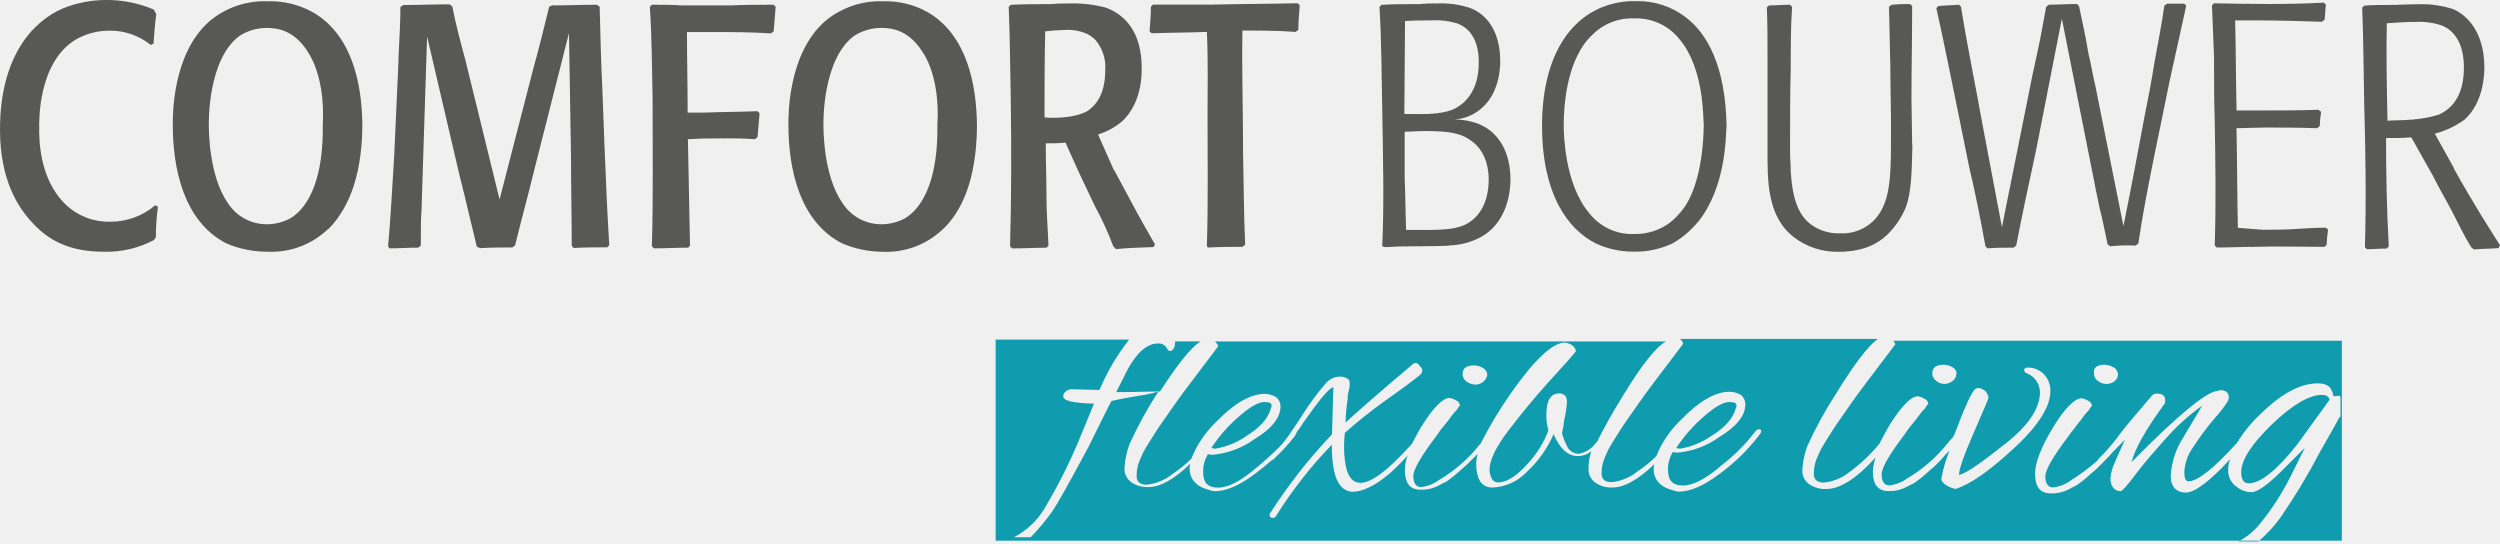
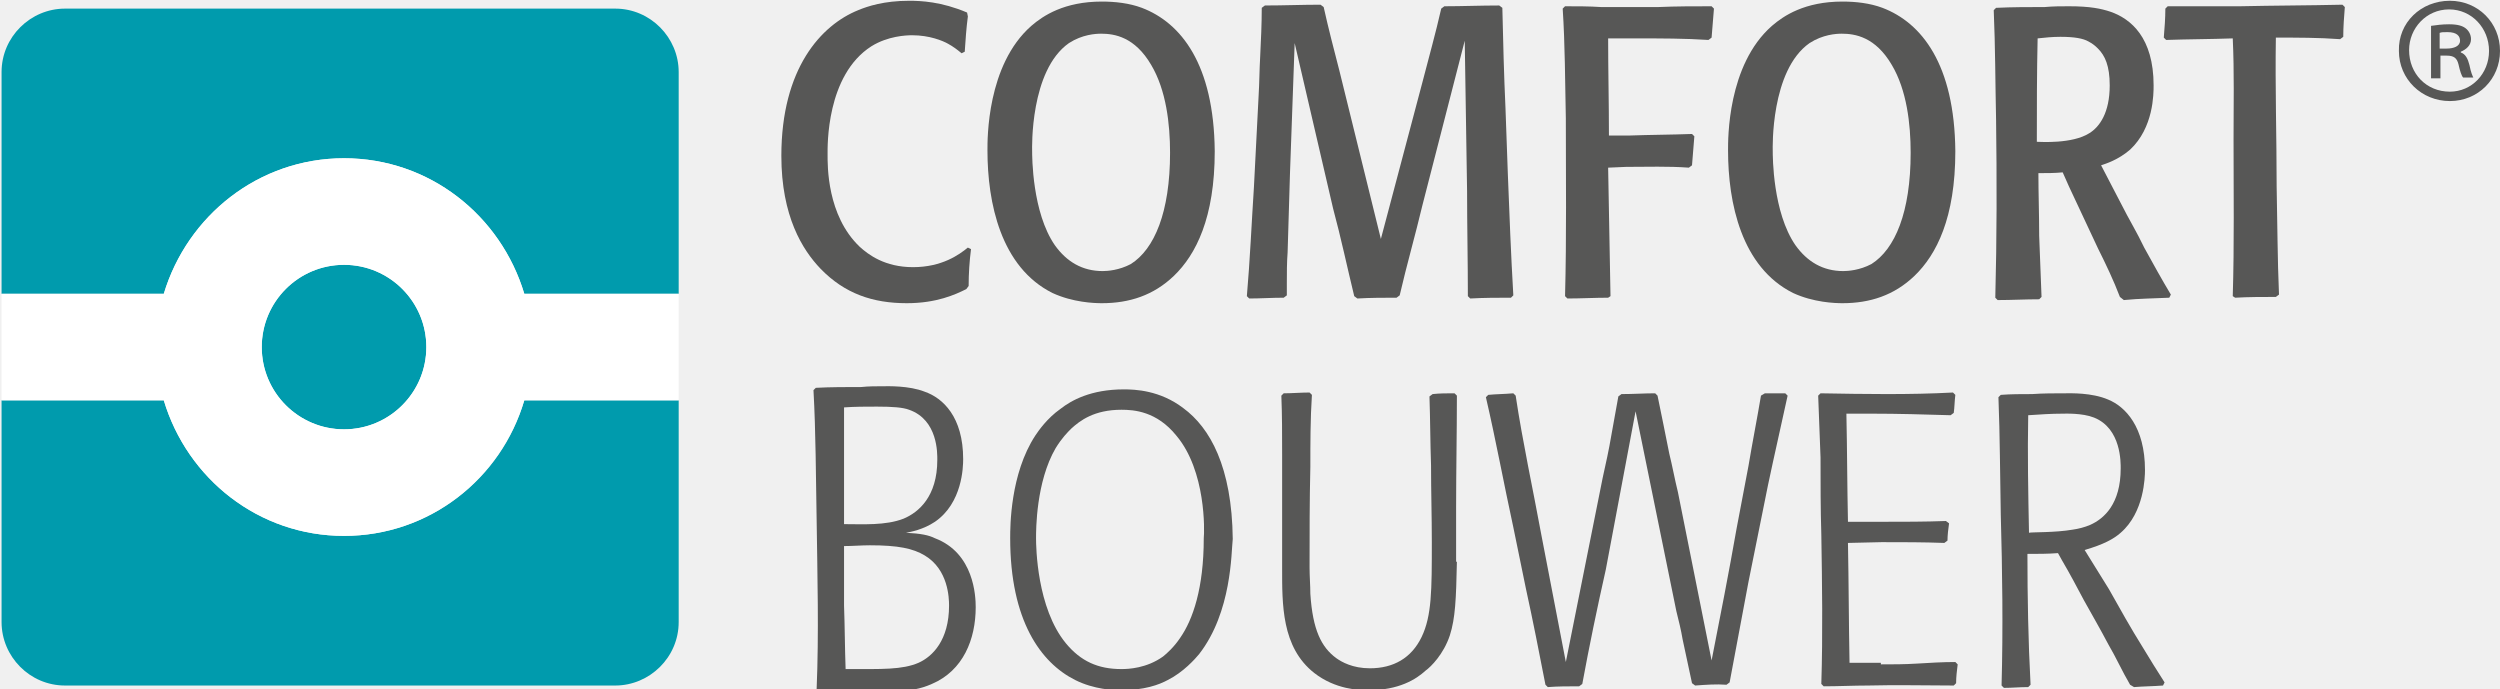
- <svg xmlns="http://www.w3.org/2000/svg" viewBox="0 0 364.21 79.17">
-   <path d="M24.06,22.61c-.2,1.39-.3,2.78-.4,4.27l-.4.2A9.85,9.85,0,0,0,21.57,26a9.34,9.34,0,0,0-4.37-1,9.7,9.7,0,0,0-4.87,1.29C6.76,29.67,7,38.32,7,39.21c0,1.29-.1,7.36,3.88,11.13a9,9,0,0,0,6.46,2.49,10,10,0,0,0,6.56-2.39l.4.2a32.71,32.71,0,0,0-.3,4.47l-.3.4A14.71,14.71,0,0,1,16.4,57.2c-4.08,0-7.55-1.09-10.34-4.17-2.19-2.29-4.77-6.36-4.77-13.62,0-10.64,4.77-15.8,9.24-17.69a16.89,16.89,0,0,1,6.16-1.19,17.4,17.4,0,0,1,7,1.39Zm25,31.31a11.9,11.9,0,0,1-8.75,3.28,15.3,15.3,0,0,1-6-1.19c-6.26-3.18-7.85-10.93-7.85-17.3,0-1.29-.1-10.34,5.37-15.11a12.47,12.47,0,0,1,8.55-2.88,12.67,12.67,0,0,1,4.77.8C50,23.31,54,28.38,54.08,38.91,54,46.87,51.69,51.34,49.11,53.92ZM46.32,28.38c-2-3.38-4.47-3.78-6.16-3.78a7.39,7.39,0,0,0-3.88,1.09c-4.77,3.38-4.57,12.82-4.57,13,0,.8,0,7.46,2.78,11.43a6.7,6.7,0,0,0,5.77,3.08,7.26,7.26,0,0,0,3.38-.89c2.88-1.79,4.77-6.26,4.67-13.52C48.51,35.54,48.11,31.36,46.32,28.38ZM79,30.47c.8-2.88,1.59-6,2.29-8.95l.4-.2c2.19,0,4.37-.1,6.56-.1l.4.3c.1,4.08.2,8.05.4,12.13l.3,8c.2,4.87.4,9.84.7,14.61l-.3.3c-1.69,0-3.28,0-4.87.1l-.3-.3c0-4.27-.1-8.45-.1-12.72l-.3-18.29-5.07,20c-.89,3.68-1.89,7.26-2.78,10.93l-.4.3c-1.59,0-3.08,0-4.67.1l-.5-.2c-.89-3.58-1.69-7.16-2.58-10.64l-4.67-20L63,41.7c-.1,3.18-.2,6.36-.3,9.44-.1,1.19-.1,2.49-.1,3.68v1.49l-.4.3c-1.39,0-2.78.1-4.17.1l-.2-.3c.4-4.37.6-8.75.89-13.22l.5-11c.1-1.59.1-3.18.2-4.77.1-2,.2-3.88.2-5.86l.4-.3c2.19,0,4.57-.1,6.76-.1l.4.3c.5,2.58,1.19,5.17,1.89,7.75l5,20.38Zm22.56,26.14c-1.69,0-3.28.1-5,.1l-.3-.3c.2-7.16.1-14.41.1-21.57-.1-4.47-.1-8.85-.4-13.32l.3-.3c1.39,0,2.88,0,4.37.1h7c2.09-.1,4.27-.1,6.36-.1l.3.3L114,25.1l-.4.3c-2.88-.2-5.77-.2-8.65-.2h-3.58c0,3.88.1,7.85.1,11.73H104c2.58-.1,5-.1,7.65-.2l.3.3c-.1,1.19-.2,2.39-.3,3.48l-.4.3c-2.58-.2-5-.1-7.55-.1l-2.19.1c.1,5.27.2,10.34.3,15.51Zm37.08-2.68a11.9,11.9,0,0,1-8.75,3.28A15.3,15.3,0,0,1,124,56c-6.26-3.18-7.85-10.93-7.85-17.3,0-1.29-.1-10.34,5.37-15.11A12.47,12.47,0,0,1,130,20.72a12.67,12.67,0,0,1,4.77.8c4.77,1.79,8.75,6.86,8.85,17.4C143.54,46.87,141.35,51.34,138.67,53.92Zm-2.78-25.55c-2-3.38-4.47-3.78-6.16-3.78a7.39,7.39,0,0,0-3.88,1.09c-4.77,3.38-4.57,12.82-4.57,13,0,.8,0,7.46,2.78,11.43a6.7,6.7,0,0,0,5.77,3.08,7.26,7.26,0,0,0,3.38-.89c2.88-1.79,4.77-6.26,4.67-13.52C138.07,35.54,137.67,31.36,135.88,28.38Zm27.73,16.9c.89,1.69,1.89,3.48,2.78,5.17,1,1.89,2.09,3.78,3.18,5.67l-.2.4c-1.89.1-3.68.1-5.47.3l-.4-.4a44.42,44.42,0,0,0-2.68-5.86c-1.19-2.49-2.39-5-3.48-7.46l-.8-1.79c-1,.1-2,.1-2.88.1,0,2.49.1,5,.1,7.55s.2,4.87.3,7.36l-.3.3c-1.69,0-3.38.1-5,.1l-.3-.3c.2-7.16.2-14.41.1-21.57-.1-4.37-.1-8.85-.3-13.32l.3-.3c2-.1,3.88-.1,5.86-.1,1-.1,2-.1,2.88-.1a18.28,18.28,0,0,1,5.07.6c2.49.89,5.27,3.18,5.27,8.85,0,1,0,5.07-2.88,7.75a10.15,10.15,0,0,1-3.48,1.89l2.29,5.17Zm-3.78-8.65c1.19-.8,2.49-2.49,2.49-5.77a6.11,6.11,0,0,0-1.39-4.47,4.52,4.52,0,0,0-1.19-.89,6.8,6.8,0,0,0-3.38-.6,24.44,24.44,0,0,0-2.78.2c-.1,4.27-.1,8.35-.1,12.52C153.78,37.72,157.75,37.92,159.84,36.63Zm17.3,19.78c.2-6.26.1-12.72.1-19,0-4.08.1-8.15-.1-12.23-2.68.1-5.37.1-8.05.2l-.3-.3c.1-1.19.2-2.39.2-3.58l.3-.3h8.65c4.17-.1,8.35-.1,12.43-.2l.3.3c-.1,1.19-.2,2.39-.2,3.58l-.4.3c-2.58-.2-5.17-.2-7.75-.2-.1,6.06.1,12,.1,18.09.1,4.37.1,8.75.3,13.12l-.4.3c-1.69,0-3.28,0-5,.1l-.2-.2Zm25.55,0c.3-6.56.1-13.22,0-19.88-.1-5-.1-10-.4-15l.3-.3c1.79-.1,3.58-.1,5.37-.1a24.22,24.22,0,0,1,2.68-.1,13.71,13.71,0,0,1,4.67.6c2.09.7,4.57,2.88,4.57,7.85,0,.89-.1,5.07-3.28,7.26a6.42,6.42,0,0,1-3.38,1.19,10.27,10.27,0,0,1,3.38.6c4.57,1.79,4.77,6.76,4.77,8.05,0,3.68-1.49,7.36-5.07,8.85-2.68,1.19-5.17.89-10.64,1-.89,0-1.79.1-2.58.1Zm3.18-19.28c2.19,0,4.87.2,7-.6,1.69-.7,3.88-2.58,3.88-6.86,0-.7.1-4.67-3.28-5.77a10.6,10.6,0,0,0-3.68-.4c-1.29,0-2.58,0-3.78.1l-.1,13.52Zm.1,9.54c.1,2.49.1,5,.2,7.36,4.27,0,6.56.1,8.45-.7,1.59-.7,3.58-2.58,3.58-6.66,0-.89-.1-4.17-2.88-5.86-1.29-.89-3.08-1.19-6.36-1.19-1,0-2.09.1-3,.1v7Zm42.74,6.16A13.44,13.44,0,0,1,244.93,56a12.65,12.65,0,0,1-5.67,1.19A12.8,12.8,0,0,1,233.79,56c-4.17-2.09-7.85-7.26-7.85-17.2,0-1.39,0-7.75,3.08-12.43a13.1,13.1,0,0,1,3-3.28,12.07,12.07,0,0,1,7.65-2.39A11.38,11.38,0,0,1,246.82,23c3.18,2.39,5.86,7.16,6,15.9C252.68,40.51,252.78,47.66,248.7,52.83ZM246,26.29a8,8,0,0,0-6.56-3.08,8.07,8.07,0,0,0-6.06,2.29,8.9,8.9,0,0,0-1.89,2.39c-2.39,4.08-2.39,9.84-2.39,10.93s.1,8.45,3.68,12.72a7.92,7.92,0,0,0,6.66,3.08A8.43,8.43,0,0,0,244.53,53a11.2,11.2,0,0,0,2.09-2.19c1.49-2.09,2.78-6.06,2.88-12C249.4,37.92,249.6,30.57,246,26.29Zm33.9,15.31c-.1,4.57-.2,6.86-.89,8.95a11.85,11.85,0,0,1-2.88,4.27c-1.19,1.09-3.18,2.39-7,2.39a10.32,10.32,0,0,1-6.46-2.09c-4-3.08-3.88-8.35-3.88-12.82V28.78c0-2.39,0-4.77-.1-7.16l.3-.3c1.09,0,2.09-.1,3.08-.1l.3.3c-.2,2.88-.2,5.86-.2,8.75-.1,4.08-.1,8.05-.1,12.13,0,1.09.1,2.09.1,3.18.3,4.37,1.29,6.46,3.08,7.75a6.79,6.79,0,0,0,4.08,1.19,6.44,6.44,0,0,0,6.26-3.78c1.19-2.58,1.19-5.67,1.19-11.53,0-3.08-.1-6.16-.1-9.34-.1-2.78-.1-5.57-.2-8.35l.4-.3a24.22,24.22,0,0,1,2.68-.1l.3.3c0,4.57-.1,9-.1,13.62l.1,6.56Zm18,.89c-1,4.57-2,9.24-2.88,13.82l-.4.3c-1.29,0-2.58,0-3.78.1l-.3-.3c-.7-3.88-1.49-7.85-2.39-11.63l-1.49-7.36c-1.09-5.27-2.09-10.44-3.28-15.71l.3-.3c1-.1,2-.1,3-.2l.3.3c.89,5.67,2.09,11.33,3.08,16.9l2.88,15.21,4.47-22.27c.4-1.69.7-3.38,1.09-5.07l.89-4.77.4-.3c1.39,0,2.78-.1,4.08-.1l.3.3c.5,2.29,1,4.67,1.39,7,.4,1.59.6,3.08,1,4.67l4.08,20.38c1.09-5.37,2.09-10.64,3.08-16,.5-2.49,1-5,1.39-7.55.5-2.88,1.09-5.67,1.49-8.55l.4-.3h2.49l.3.3c-.8,3.58-1.59,7.26-2.39,10.83L315,43.88c-.8,4-1.59,8.05-2.19,12.13l-.4.3a22.74,22.74,0,0,0-3.68.1l-.4-.3c-.4-1.79-.7-3.58-1.19-5.37-.2-1.19-.5-2.29-.7-3.48l-4.77-24ZM331.21,54c1.39,0,2.88,0,4.37-.1s3.08-.2,4.57-.2l.3.3a16.25,16.25,0,0,0-.2,2.19l-.3.3c-3.48,0-7-.1-10.34,0-1.79,0-3.58.1-5.37.1l-.3-.3c.2-6.06.1-12.13,0-18.19-.1-3.08-.1-6.16-.1-9.24-.1-2.49-.2-5-.3-7.55l.3-.3c5.37.1,10.74.2,16-.1l.3.3c-.1.7-.1,1.49-.2,2.19l-.4.3c-3.18-.1-6.36-.2-9.54-.2h-3.08c.1,4.37.1,8.75.2,13.12h4.17c2.58,0,5.07,0,7.75-.1l.4.3a14.83,14.83,0,0,0-.2,2.09l-.4.3c-2.58-.1-5.07-.1-7.65-.1l-4.08.1c.1,4.87.1,9.64.2,14.51l3.88.3Zm27.53-9c1.29,2.39,2.68,4.67,4.08,7,.89,1.39,1.79,2.88,2.68,4.27l-.2.4c-1.19.1-2.39.1-3.58.2l-.4-.3c-1-1.59-1.79-3.28-2.68-5s-2-3.58-2.88-5.37l-2.68-4.77-.5-.89c-1.19.1-2.49.1-3.68.1,0,5.17.1,10.54.4,15.8l-.3.3c-1,0-2,.1-2.88.1l-.3-.3c.2-7,.1-13.82-.1-20.68-.1-4.67-.1-9.44-.3-14.21l.3-.3c1.19-.1,2.49-.1,3.68-.1s2.68-.1,4.08-.1a14.94,14.94,0,0,1,5.17.7c2.09.89,4.57,3.38,4.57,8.55,0,.89-.1,5.07-2.88,7.55A12.69,12.69,0,0,1,356,40l2.78,5Zm-4.27-7.26a15.89,15.89,0,0,0,2.09-.5c1.79-.8,3.68-2.58,3.68-6.86,0-.6.1-4.87-3.28-6.16a10.51,10.51,0,0,0-3.78-.5c-1.39,0-2.78.1-4.17.2-.1,4.67,0,9.44.1,14.21.4-.1,3.18,0,5.37-.4Z" transform="translate(-1.29 -20.53)" style="fill:#585856" />
-   <path d="M182.95,84.34c1.9-1.2,3.09-2.49,3.49-4a.75.75,0,0,0,.1-.4c0-.4-.4-.5-1.1-.5s-1.8.6-3.29,1.8a21.85,21.85,0,0,0-4.39,4.89,1.27,1.27,0,0,0,.6.1c1.2,0,2.69-.7,4.59-1.9ZM153.12,95.41A78.71,78.71,0,0,0,158,85.83L160.41,80c-3-.1-4.49-.4-4.49-1.1a1,1,0,0,1,.4-.7,1.33,1.33,0,0,1,.7-.3l4.19.1a33.08,33.08,0,0,1,4.49-7.68H146V99.7h2.59a12.91,12.91,0,0,0,4.49-4.29Zm18.55-23.54c-.2,0-.3-.1-.4-.4a1.35,1.35,0,0,0-1.3-.7c-1.4,0-2.69,1-3.89,2.89-.2.4-1,1.8-2.19,4.19h.5c2.79,0,4.79-.1,5.89-.1,2.69-4.39,4.79-6.88,6.28-7.58h-4.09v.2c0,1-.3,1.5-.8,1.5Z" transform="translate(-1.29 -20.53)" style="fill:none" />
-   <path d="M178.66,71.07c-.7.9-2,2.69-4,5.29s-3.29,4.49-4.09,5.69-1.3,2-1.7,2.59-.6,1-.8,1.3a6.64,6.64,0,0,0-.6,1.2,6.38,6.38,0,0,0-.7,2.79c0,.9.5,1.3,1.5,1.3a7.16,7.16,0,0,0,3.79-1.6,26,26,0,0,0,2.69-2.19,15,15,0,0,1,3.59-5.29c2.59-2.69,5-4.09,7.08-4.09a3.09,3.09,0,0,1,1.7.5,1.76,1.76,0,0,1,.6,1.3c0,1.7-1.3,3.29-3.79,4.79s-4.59,2.29-6.18,2.29c-.2,0-.4-.1-.6-.1a5.92,5.92,0,0,0-.7,2.59c0,1.6.7,2.29,2.19,2.29s3.39-1,5.69-3c1.2-1,2.19-1.9,3.19-2.89s2-2.59,3.39-4.69a35.65,35.65,0,0,1,3.39-4.59,3.21,3.21,0,0,1,1.9-1,2.26,2.26,0,0,1,1.3.3c.3.2.4.4.3.9a4.24,4.24,0,0,0-.2,1.1,3.08,3.08,0,0,0-.1,1,26,26,0,0,0-.3,3.39c1.4-1.4,4.79-4.29,9.88-8.58a.37.37,0,0,1,.3-.1c.2,0,.3.1.6.4s.4.5.4.7a.86.86,0,0,1-.4.7c-1,.7-2.59,2-5,3.69a71.3,71.3,0,0,0-5.89,4.69,18.53,18.53,0,0,0-.1,2.59,8.83,8.83,0,0,0,.4,2.89c.4,1.2,1,1.8,2,1.8,1.7,0,4.09-1.9,7.48-5.69.4-.7.8-1.6,1.3-2.39,1.8-2.79,3.19-4.29,4.19-4.29a1.61,1.61,0,0,1,1,.4.79.79,0,0,1,.5.7,4.22,4.22,0,0,0-.5.7,5,5,0,0,1-.7.8c-.2.3-.6.7-1,1.3s-.8,1.1-1.2,1.6C208.29,87,207.09,89,207.09,90s.4,1.6,1.1,1.6a5.34,5.34,0,0,0,2.59-1,23.29,23.29,0,0,0,5.89-5.09c.1-.1.1-.2.2-.2a60.43,60.43,0,0,1,4.29-7.18c3.49-5,6.18-7.58,8-7.58a1.66,1.66,0,0,1,1.1.4,1,1,0,0,1,.5.9c0-.1-.2.2-.6.7s-1.6,1.8-3.49,3.89-3.79,4.39-5.69,6.88-2.79,4.39-2.79,5.79a3,3,0,0,0,.3,1.2,1,1,0,0,0,1,.6c1.3,0,2.79-1,4.59-3.09a14.21,14.21,0,0,0,2.69-4.49,7.53,7.53,0,0,1-.3-2.29c0-2,.6-3.09,1.9-3.09a.6.6,0,0,1,.4.1c.5.1.7.5.7,1.2a9.13,9.13,0,0,1-.4,2.59c-.2.7-.4,1.3-.5,1.8a6.39,6.39,0,0,0,.7,1.9,1.89,1.89,0,0,0,1.7,1.2,3.82,3.82,0,0,0,2.39-1.4l.3-.3c.9-1.8,2.09-4,3.69-6.58,2.89-4.79,5.19-7.58,6.68-8.28H177.76c.1.1.2.1.2.2.5.3.7.5.7.7Zm37.41,3a3.25,3.25,0,0,1,1.3.4,1.21,1.21,0,0,1,.6,1,1.39,1.39,0,0,1-.5,1,1.92,1.92,0,0,1-1.2.4,1.84,1.84,0,0,1-1.2-.5,1.27,1.27,0,0,1-.5-1.1c-.2-.8.4-1.2,1.5-1.2Zm34.61,10.27c1.9-1.2,3.09-2.49,3.49-4a.75.75,0,0,0,.1-.4c0-.4-.4-.5-1.1-.5s-1.8.6-3.29,1.8a21.85,21.85,0,0,0-4.39,4.89,1.27,1.27,0,0,0,.6.1c1.2,0,2.69-.7,4.59-1.9Zm88.48,2.39A74.88,74.88,0,0,1,333.58,96a19.55,19.55,0,0,1-3.29,3.59h11.87V81.54a4.34,4.34,0,0,0-.4.7C340.76,84,339.86,85.53,339.16,86.73Zm.5-8.28c-1.9,0-4.29,1.4-7.28,4.29s-4.49,5.09-4.49,7c0,1.1.4,1.6,1.1,1.6,1.7,0,4.09-1.9,7.08-5.69l4.79-6.48A1.3,1.3,0,0,0,339.66,78.45Z" transform="translate(-1.29 -20.53)" style="fill:none" />
-   <path d="M164.4,77.65c2.79,0,4.79-.1,5.89-.1,2.59-4,4.49-6.38,5.89-7.28h-3.69c0,.9-.3,1.4-.8,1.4-.1,0-.3-.2-.4-.4a1.35,1.35,0,0,0-1.3-.7c-1.4,0-2.69,1-3.89,2.89-.3.4-1,1.8-2.19,4.19h.5Zm175.17.4c-1.8,0-4.29,1.4-7.28,4.29s-4.49,5.19-4.49,7c0,1.1.4,1.6,1.1,1.6,1.7,0,4.09-1.9,7.08-5.69l4.69-6.48c-.1-.5-.5-.7-1.1-.7ZM182.95,84c1.9-1.2,3.09-2.49,3.49-4a.75.75,0,0,0,.1-.4c0-.4-.4-.5-1.1-.5s-1.9.6-3.29,1.8a21.85,21.85,0,0,0-4.39,4.89,1.27,1.27,0,0,0,.6.1,10.85,10.85,0,0,0,4.59-1.9Z" transform="translate(-1.29 -20.53)" style="fill:#0e9cae" />
-   <path d="M228.84,83.54a7.55,7.55,0,0,0,.7,1.9,1.89,1.89,0,0,0,1.7,1.2,3.82,3.82,0,0,0,2.39-1.4c.1-.2.2-.2.3-.3.9-1.8,2.09-4,3.69-6.58,2.79-4.59,4.89-7.28,6.38-8.08H178.26a1.15,1.15,0,0,1,.5.7c-.7.9-2,2.69-4,5.29s-3.29,4.59-4.09,5.69-1.3,2-1.7,2.59-.6,1-.8,1.3a6.64,6.64,0,0,0-.6,1.2,6.08,6.08,0,0,0-.7,2.79c0,.9.5,1.3,1.5,1.3a7.16,7.16,0,0,0,3.79-1.6,17.36,17.36,0,0,0,2.69-2.19A15,15,0,0,1,178.46,82c2.59-2.69,5-4.09,7.08-4.09a3.36,3.36,0,0,1,1.7.5,1.76,1.76,0,0,1,.6,1.3c0,1.7-1.3,3.29-3.79,4.79a12.17,12.17,0,0,1-6.18,2.29,3.53,3.53,0,0,1-.6-.1,4.83,4.83,0,0,0-.7,2.59c0,1.6.7,2.29,2.19,2.29s3.39-1,5.69-3c1.2-1,2.19-1.9,3.19-2.89s2-2.59,3.39-4.69a35.65,35.65,0,0,1,3.39-4.59,2.73,2.73,0,0,1,1.9-1,2.26,2.26,0,0,1,1.3.3c.3.2.3.4.3.9s-.1.7-.2,1.1a3.08,3.08,0,0,0-.1,1,24.66,24.66,0,0,0-.3,3.39c1.5-1.4,4.79-4.29,9.88-8.58a.37.37,0,0,1,.3-.1.72.72,0,0,1,.6.4c.3.3.4.5.4.7a1,1,0,0,1-.4.7c-1,.8-2.59,2-5,3.69a71.3,71.3,0,0,0-5.89,4.69,18.53,18.53,0,0,0-.1,2.59,12.66,12.66,0,0,0,.4,2.89c.4,1.2,1,1.8,2,1.8q2.39,0,7.48-5.69c.4-.7.8-1.6,1.3-2.39,1.8-2.89,3.19-4.29,4.19-4.29a2.59,2.59,0,0,1,1,.4.79.79,0,0,1,.5.7,4.22,4.22,0,0,0-.5.7,5.7,5.7,0,0,0-.7.8,15.71,15.71,0,0,1-1,1.3,13.25,13.25,0,0,0-1.2,1.6c-2.19,2.89-3.39,4.89-3.39,5.89s.4,1.6,1.1,1.6a5.34,5.34,0,0,0,2.59-1,21.47,21.47,0,0,0,5.89-5.09c.1-.1.1-.2.2-.2a60.43,60.43,0,0,1,4.29-7.18c3.49-5,6.18-7.58,8-7.58a2.45,2.45,0,0,1,1.1.4c.3.3.5.5.5.9,0,0-.2.2-.6.7s-1.6,1.8-3.49,3.89-3.79,4.39-5.69,6.88-2.79,4.39-2.79,5.79a3,3,0,0,0,.3,1.2,1,1,0,0,0,1,.6c1.3,0,2.79-1,4.59-3.09a14.21,14.21,0,0,0,2.69-4.49,7.53,7.53,0,0,1-.3-2.29c0-2,.6-3.09,1.9-3.09.2,0,.3,0,.4.1.5.1.7.5.7,1.2a16.59,16.59,0,0,1-.4,2.59,16.41,16.41,0,0,1-.3,1.8Zm-11.47-7.38a1.92,1.92,0,0,1-1.2.4,2.35,2.35,0,0,1-1.3-.5,1.27,1.27,0,0,1-.5-1.1c0-.8.6-1.2,1.7-1.2a2.83,2.83,0,0,1,1.3.4,1.21,1.21,0,0,1,.6,1A1.79,1.79,0,0,1,217.36,76.16ZM250.68,84c1.9-1.2,3.09-2.49,3.49-4a.75.75,0,0,0,.1-.4c0-.4-.4-.5-1.1-.5s-1.9.6-3.29,1.8a21.85,21.85,0,0,0-4.39,4.89,1.27,1.27,0,0,0,.6.1,11.37,11.37,0,0,0,4.59-1.9Z" transform="translate(-1.29 -20.53)" style="fill:#0e9cae" />
-   <path d="M277.12,70.17c.2.2.2.4.3.5-.7.9-2,2.69-4,5.29s-3.29,4.59-4.09,5.69-1.3,2-1.7,2.59-.6,1-.8,1.3a6.64,6.64,0,0,0-.6,1.2,6.08,6.08,0,0,0-.7,2.79c0,.9.5,1.3,1.5,1.3a7.16,7.16,0,0,0,3.79-1.6,23.18,23.18,0,0,0,4.29-4.09c.4-.8.9-1.7,1.4-2.59,1.8-2.89,3.19-4.29,4.19-4.29a2.59,2.59,0,0,1,1,.4.79.79,0,0,1,.5.7,4.22,4.22,0,0,0-.5.7,5.7,5.7,0,0,0-.7.8,15.71,15.71,0,0,1-1,1.3,13.25,13.25,0,0,0-1.2,1.6c-2.19,2.89-3.39,4.89-3.39,5.89s.4,1.6,1.1,1.6a5.34,5.34,0,0,0,2.59-1A21.47,21.47,0,0,0,285,85.14a8.16,8.16,0,0,1,.8-.9l.3-.6c1.4-3.79,2.39-5.89,2.89-6.38a.84.84,0,0,1,.6-.2c.3,0,.5.2.9.4a1.9,1.9,0,0,1,.5,1c0,.1-.7,1.8-2.19,5.19s-2.19,5.49-2.09,6.09c1.3-.4,3.49-2,6.88-4.69s4.89-5.19,4.89-7.38a3,3,0,0,0-2-2.79.53.53,0,0,1-.3-.4c0-.3.2-.4.5-.4A3.16,3.16,0,0,1,299,75a3.37,3.37,0,0,1,1,2.49c0,2.39-1.9,5.29-5.79,8.78-3.29,3-5.89,4.79-8,5.49a3.62,3.62,0,0,1-1.3-.5c-.5-.3-.8-.6-.8-1a20.49,20.49,0,0,1,1.2-4.09,15.37,15.37,0,0,0-1.3,1.4l-.8.8a7.49,7.49,0,0,1-.8.7c-.4.4-.7.6-.9.8a9.66,9.66,0,0,1-.9.7,3.73,3.73,0,0,1-1,.6,9.27,9.27,0,0,1-1,.5,5.07,5.07,0,0,1-2.19.4c-1.6,0-2.29-1-2.29-2.89a7.85,7.85,0,0,1,.4-2c-2.79,3.09-5.19,4.59-7.18,4.59a4.08,4.08,0,0,1-2.49-.7,2.39,2.39,0,0,1-1-2.09,12.08,12.08,0,0,1,.7-3.39,57.41,57.41,0,0,1,4.19-7.68c2.59-4.19,4.59-6.88,6.09-8H246a1,1,0,0,1,.5.7c-.7.9-2,2.69-4,5.29s-3.29,4.59-4.09,5.69-1.3,2-1.7,2.59-.6,1-.8,1.3a6.64,6.64,0,0,0-.6,1.2,6.08,6.08,0,0,0-.7,2.79c0,.9.5,1.3,1.5,1.3a7.16,7.16,0,0,0,3.79-1.6,17.36,17.36,0,0,0,2.69-2.19,15,15,0,0,1,3.59-5.29c2.59-2.69,5-4.09,7.08-4.09a3.36,3.36,0,0,1,1.7.5,1.76,1.76,0,0,1,.6,1.3c0,1.7-1.3,3.29-3.79,4.79a12.17,12.17,0,0,1-6.18,2.29,3.53,3.53,0,0,1-.6-.1,4.83,4.83,0,0,0-.7,2.59c0,1.6.7,2.29,2.19,2.29s3.39-1,5.69-3a26.07,26.07,0,0,0,4.69-4.69c.3-.4.5-.5.7-.5a.26.26,0,0,1,.3.3c0,.2-.2.4-.4.7a28,28,0,0,1-5.79,5.59c-2.29,1.7-4.19,2.49-5.79,2.49a2.91,2.91,0,0,1-.9-.2c-1.9-.5-2.79-1.6-2.79-3.19,0-.2.1-.4.1-.6-2.39,2.29-4.39,3.39-6.09,3.39a4.08,4.08,0,0,1-2.49-.7,2.39,2.39,0,0,1-1-2.09,8.06,8.06,0,0,1,.4-2.49,3,3,0,0,1-2,.7c-1.4,0-2.59-1.1-3.49-3.19a16.23,16.23,0,0,1-3.89,5.49,7.33,7.33,0,0,1-5,2.29q-2.39,0-2.39-3.59a6.87,6.87,0,0,1,.2-1.3l-.7.7-.8.8a7.49,7.49,0,0,1-.8.7c-.4.4-.7.6-.9.8a9.66,9.66,0,0,1-.9.7,3.73,3.73,0,0,1-1,.6,9.27,9.27,0,0,1-1,.5,5.07,5.07,0,0,1-2.19.4c-1.6,0-2.29-1-2.29-2.89a5.91,5.91,0,0,1,.4-2.09,31.39,31.39,0,0,1-2.59,2.59c-2.09,1.8-4,2.69-5.39,2.69S196,91,195.62,89a17,17,0,0,1-.3-3.69,63.28,63.28,0,0,0-8.18,10.47.52.52,0,0,1-.4.2c-.4,0-.5-.2-.5-.5a.35.35,0,0,1,.1-.2,76.25,76.25,0,0,1,9-11.47c.1-4.09.2-6.38.2-6.88-.7.2-2.09,1.9-4.39,5.19a14.6,14.6,0,0,1-.9,1.3l-.3.6a27,27,0,0,1-2.79,3.09l-.4.4h-.1c-.8.7-1.7,1.4-2.59,2.09-2.29,1.7-4.19,2.49-5.79,2.49a2.91,2.91,0,0,1-.9-.2c-1.9-.5-2.79-1.6-2.79-3.19,0-.2.1-.4.1-.6-2.39,2.29-4.39,3.39-6.09,3.39a4.08,4.08,0,0,1-2.49-.7,2.39,2.39,0,0,1-1-2.09,12.08,12.08,0,0,1,.7-3.39A57.41,57.41,0,0,1,170,77.65a.1.1,0,0,0,.1-.1,19.22,19.22,0,0,1-2,.5c-2,.3-3.59.6-4.89.9-1,1.9-2.09,4.19-3.39,6.78-2.69,5-4.39,8.08-5.29,9.38a31.59,31.59,0,0,1-3.09,3.69H149a11.17,11.17,0,0,0,4.39-4.09,78.71,78.71,0,0,0,4.89-9.58l2.39-5.79c-3-.1-4.49-.4-4.49-1.1a1,1,0,0,1,.4-.7,1.33,1.33,0,0,1,.7-.3l4.19.1A31.31,31.31,0,0,1,165.79,70H146.34V99.3H342.46V70.17H277.12Zm8.58,5.89a1.92,1.92,0,0,1-1.2.4,1.84,1.84,0,0,1-1.2-.5,1.27,1.27,0,0,1-.5-1.1c0-.8.6-1.2,1.7-1.2a2.83,2.83,0,0,1,1.3.4c.4.3.6.6.5,1a1.32,1.32,0,0,1-.6,1Zm22.25-2.39a2.83,2.83,0,0,1,1.3.4,1.21,1.21,0,0,1,.6,1,1.39,1.39,0,0,1-.5,1,1.92,1.92,0,0,1-1.2.4,2.1,2.1,0,0,1-1.3-.5,1.27,1.27,0,0,1-.5-1.1C306.25,74.06,306.84,73.66,307.94,73.66Zm34.22,7.58a4.34,4.34,0,0,0-.4.7c-1,1.8-1.9,3.39-2.59,4.59a90.11,90.11,0,0,1-5.59,9.28,19.55,19.55,0,0,1-3.29,3.59h-2.89a10,10,0,0,0,3.29-2.79,36.65,36.65,0,0,0,4.19-6.48l2.19-4.39-3.39,3.39c-2.09,2.09-3.59,3.09-4.39,3.09a3.49,3.49,0,0,1-2.19-.8A2.84,2.84,0,0,1,325.9,89a4.52,4.52,0,0,1,.3-1.6c-3,3.29-5.19,4.89-6.48,4.89s-2.19-.8-2.19-2.39a11.37,11.37,0,0,1,1.8-5.59l2.79-4.69a31.4,31.4,0,0,0-5.39,4.89c-1.6,1.8-3.09,3.49-4.29,5.09s-2,2.49-2.19,2.49a1.43,1.43,0,0,1-1.1-.5,2.29,2.29,0,0,1-.4-1.4,6.06,6.06,0,0,1,.6-2.19c.4-1,.9-2,1.5-3.39l-1.3,1.3-.3.3c-.6.7-1.2,1.3-1.6,1.7l-.8.8a7.49,7.49,0,0,1-.8.7c-.4.4-.7.6-.9.8a9.66,9.66,0,0,1-.9.7,3.73,3.73,0,0,1-1,.6,9.27,9.27,0,0,1-1,.5,5.07,5.07,0,0,1-2.19.4c-1.6,0-2.29-1-2.29-2.89,0-1.6.9-3.89,2.59-6.68s3.19-4.29,4.19-4.29a2.59,2.59,0,0,1,1,.4.79.79,0,0,1,.5.7,4.22,4.22,0,0,0-.5.7,5.7,5.7,0,0,0-.7.8,15.71,15.71,0,0,1-1,1.3c-.4.6-.9,1.1-1.2,1.6-2.19,2.89-3.39,4.89-3.39,5.89s.4,1.6,1.1,1.6a5.34,5.34,0,0,0,2.59-1,32.87,32.87,0,0,0,3.89-2.89c.1-.1.1-.2.2-.3a26.64,26.64,0,0,0,2.79-3.19c.7-1,2.39-3,4.79-5.79a1,1,0,0,1,.9-.5c.8,0,1.2.3,1.2,1a.75.75,0,0,1-.1.5c-2.69,3.69-4.29,6.48-4.79,8.48,6.88-7,11.07-10.37,12.57-10.37a.75.75,0,0,1,.4-.1c.8,0,1.2.4,1.2,1.1,0,.1-.1.3-.1.4a15.68,15.68,0,0,1-1.8,2.39,38.66,38.66,0,0,0-3.29,4.39,6.87,6.87,0,0,0-1.3,3.59c0,1,.2,1.4.6,1.4q1.95,0,6.88-5.39a1.38,1.38,0,0,0,.3-.4c.1-.1.2-.2.2-.3a19.55,19.55,0,0,1,3.09-3.69c3.09-3,5.79-4.49,8.38-4.49,1,0,1.7.3,2,1a1.42,1.42,0,0,1,.2.6c.1.2.1.3.2.3l.6-.1c.1,0,.2,0,.3.2v2.89Z" transform="translate(-1.29 -20.53)" style="fill:#0e9cae" />
+ <svg xmlns="http://www.w3.org/2000/svg" width="294px" height="81px" viewBox="0 0 294 81" version="1.1">
+   <defs />
+   <g id="Page-1" stroke="none" stroke-width="1" fill="none" fill-rule="evenodd">
+     <g id="Artboard" fill-rule="nonzero">
+       <path d="M40.46,63.02 C30.414,63.02 22.027,56.294 19.262,47.081 L0.184,47.081 L0.184,73.155 C0.184,77.209 3.502,80.618 7.65,80.618 L72.348,80.618 C76.403,80.618 79.813,77.301 79.813,73.155 L79.813,47.081 L61.657,47.081 C58.984,56.294 50.505,63.02 40.46,63.02 Z" id="Shape" fill="#009BAD" />
+       <path d="M40.46,18.611 C50.505,18.611 58.892,25.337 61.657,34.551 L79.813,34.551 L79.813,8.476 C79.813,4.422 76.495,1.013 72.348,1.013 L7.65,1.013 C3.594,1.013 0.184,4.33 0.184,8.476 L0.184,34.551 L19.262,34.551 C22.027,25.429 30.414,18.611 40.46,18.611 Z" id="Shape" fill="#009BAD" />
+       <path d="M40.46,31.142 C35.114,31.142 30.782,35.472 30.782,40.816 C30.782,46.16 35.114,50.49 40.46,50.49 C45.805,50.49 50.137,46.16 50.137,40.816 C50.137,35.472 45.805,31.142 40.46,31.142 Z" id="Shape" fill="#009BAD" />
+       <path d="M61.657,34.551 C58.892,25.337 50.505,18.611 40.46,18.611 C30.414,18.611 22.027,25.337 19.262,34.551 L0.184,34.551 L0.184,47.081 L19.262,47.081 C22.027,56.294 30.414,63.02 40.46,63.02 C50.505,63.02 58.892,56.294 61.657,47.081 L79.813,47.081 L79.813,34.551 L61.657,34.551 Z M40.46,50.49 C35.114,50.49 30.782,46.16 30.782,40.816 C30.782,35.472 35.114,31.142 40.46,31.142 C45.805,31.142 50.137,35.472 50.137,40.816 C50.137,46.16 45.805,50.49 40.46,50.49 Z" id="Shape" fill="#FFFFFF" />
+       <path d="M96.034,81.079 C96.31,74.445 96.126,67.719 96.034,60.993 C95.942,56.018 95.942,50.858 95.665,45.883 L95.942,45.607 C97.693,45.515 99.536,45.515 101.287,45.515 C102.117,45.422 103.038,45.422 103.96,45.422 C104.329,45.422 106.909,45.33 108.752,46.067 C110.872,46.804 113.268,49.016 113.268,53.991 C113.268,54.912 113.176,59.151 109.95,61.362 C108.568,62.283 107.093,62.56 106.54,62.652 C108.292,62.744 109.213,62.928 109.95,63.297 C114.559,65.047 114.743,70.115 114.743,71.404 C114.743,75.182 113.268,78.867 109.582,80.434 C106.909,81.631 104.421,81.263 98.799,81.355 C97.877,81.355 97.048,81.447 96.126,81.447 L96.034,81.079 Z M99.26,61.638 C101.471,61.638 104.144,61.822 106.264,60.993 C108.015,60.256 110.227,58.413 110.227,54.083 C110.227,53.346 110.319,49.384 106.909,48.187 C106.172,47.91 104.974,47.818 103.13,47.818 C101.84,47.818 100.55,47.818 99.26,47.91 L99.26,61.638 Z M99.26,71.22 C99.352,73.708 99.352,76.196 99.444,78.683 C103.776,78.683 106.08,78.775 108.015,77.946 C109.674,77.209 111.609,75.274 111.609,71.22 C111.609,70.299 111.517,66.982 108.752,65.324 C107.37,64.494 105.619,64.126 102.301,64.126 C101.287,64.126 100.273,64.218 99.26,64.218 L99.26,71.22 L99.26,71.22 Z" id="Shape" fill="#575756" />
+       <path d="M113.821,1.935 C113.637,3.317 113.545,4.699 113.453,6.081 L113.084,6.265 C112.531,5.804 112.162,5.528 111.517,5.16 C110.872,4.791 109.305,4.146 107.278,4.146 C106.54,4.146 104.421,4.238 102.485,5.436 C97.14,8.845 97.324,17.229 97.324,18.151 C97.324,19.44 97.232,25.337 101.103,29.022 C102.117,29.944 104.052,31.418 107.37,31.418 C110.78,31.418 112.808,29.944 113.821,29.115 L114.19,29.299 C114.006,30.773 113.913,32.155 113.913,33.629 L113.637,33.998 C112.347,34.643 110.135,35.656 106.633,35.656 C102.67,35.656 99.352,34.551 96.495,31.602 C94.375,29.391 91.887,25.429 91.887,18.335 C91.887,8.016 96.587,2.948 100.918,1.198 C102.024,0.737 103.96,0.092 106.909,0.092 C108.292,0.092 110.688,0.184 113.729,1.474 L113.821,1.935 Z" id="Shape" fill="#575756" />
+       <path d="M138.06,32.431 C135.664,34.735 132.807,35.656 129.581,35.656 C128.66,35.656 126.171,35.564 123.775,34.458 C117.692,31.418 116.125,23.863 116.125,17.69 C116.125,16.4 116.033,7.647 121.287,3.04 C122.669,1.843 125.157,0.184 129.581,0.184 C131.148,0.184 132.807,0.369 134.282,0.921 C138.89,2.672 142.761,7.555 142.853,17.782 C142.853,25.613 140.641,29.944 138.06,32.431 Z M135.387,7.647 C133.452,4.33 131.056,3.962 129.489,3.962 C128.844,3.962 127.277,4.054 125.71,5.067 C121.102,8.292 121.379,17.506 121.379,17.69 C121.379,18.427 121.379,24.969 124.051,28.838 C125.434,30.773 127.277,31.879 129.673,31.879 C130.226,31.879 131.609,31.787 132.991,31.049 C135.756,29.299 137.599,24.969 137.599,17.966 C137.599,14.557 137.139,10.596 135.387,7.647 Z" id="Shape" fill="#575756" />
+       <path d="M167.276,9.674 C168.013,6.818 168.843,3.87 169.488,1.013 L169.856,0.737 C171.976,0.737 174.096,0.645 176.308,0.645 L176.676,0.921 C176.769,4.883 176.861,8.753 177.045,12.715 L177.322,20.454 C177.506,25.245 177.69,29.944 177.967,34.735 L177.69,35.011 C176.124,35.011 174.557,35.011 172.898,35.103 L172.621,34.827 C172.621,30.681 172.529,26.627 172.529,22.481 L172.253,4.791 L167.276,24.139 C166.446,27.64 165.433,31.142 164.603,34.735 L164.234,35.011 C162.76,35.011 161.193,35.011 159.626,35.103 L159.258,34.827 C158.428,31.418 157.691,27.917 156.769,24.508 L152.253,5.067 L151.7,20.454 C151.608,23.587 151.516,26.627 151.424,29.667 C151.332,30.865 151.332,32.063 151.332,33.261 L151.332,34.735 L150.963,35.011 C149.581,35.011 148.198,35.103 146.908,35.103 L146.631,34.827 C147,30.589 147.184,26.258 147.461,22.02 L148.014,11.24 C148.106,9.766 148.106,8.2 148.198,6.634 C148.29,4.699 148.382,2.856 148.382,0.921 L148.751,0.645 C150.963,0.645 153.083,0.553 155.295,0.553 L155.663,0.829 C156.216,3.317 156.861,5.804 157.507,8.292 L162.391,28.101 L167.276,9.674 Z" id="Shape" fill="#575756" />
+       <path d="M189.118,35.011 C187.552,35.011 185.893,35.103 184.326,35.103 L184.05,34.827 C184.234,27.825 184.142,20.915 184.142,13.912 C184.05,9.582 184.05,5.252 183.773,1.013 L184.05,0.737 C185.432,0.737 186.907,0.737 188.289,0.829 L195.017,0.829 C197.137,0.737 199.164,0.737 201.284,0.737 L201.561,1.013 C201.468,2.211 201.376,3.317 201.284,4.422 L200.915,4.699 C198.15,4.515 195.293,4.515 192.529,4.515 L189.118,4.515 C189.118,8.292 189.211,12.07 189.211,15.939 L191.607,15.939 C194.095,15.847 196.492,15.847 198.98,15.755 L199.256,16.031 C199.164,17.137 199.072,18.335 198.98,19.44 L198.611,19.717 C196.123,19.533 193.727,19.625 191.238,19.625 L189.118,19.717 C189.211,24.784 189.303,29.76 189.395,34.827 L189.118,35.011 Z" id="Shape" fill="#575756" />
+       <path d="M225.154,32.431 C222.758,34.735 219.901,35.656 216.675,35.656 C215.754,35.656 213.265,35.564 210.869,34.458 C204.786,31.418 203.219,23.863 203.219,17.69 C203.219,16.4 203.127,7.647 208.381,3.04 C209.763,1.843 212.251,0.184 216.675,0.184 C218.242,0.184 219.901,0.369 221.376,0.921 C225.984,2.672 229.855,7.555 229.947,17.782 C229.947,25.613 227.735,29.944 225.154,32.431 Z M222.482,7.647 C220.546,4.33 218.15,3.962 216.583,3.962 C215.938,3.962 214.371,4.054 212.804,5.067 C208.196,8.292 208.473,17.506 208.473,17.69 C208.473,18.427 208.473,24.969 211.145,28.838 C212.528,30.773 214.371,31.879 216.767,31.879 C217.32,31.879 218.703,31.787 220.085,31.049 C222.85,29.299 224.693,24.969 224.693,17.966 C224.693,14.557 224.233,10.596 222.482,7.647 Z" id="Shape" fill="#575756" />
+       <path d="M249.485,24.047 C250.315,25.706 251.329,27.364 252.158,29.115 C253.172,30.957 254.186,32.8 255.292,34.643 L255.107,35.011 C253.264,35.103 251.605,35.103 249.762,35.288 L249.301,34.919 C248.564,32.984 247.642,31.049 246.72,29.207 C245.614,26.811 244.416,24.324 243.31,21.928 L242.573,20.27 C241.651,20.362 240.638,20.362 239.716,20.362 C239.716,22.757 239.808,25.245 239.808,27.733 C239.9,30.128 239.992,32.524 240.085,34.919 L239.808,35.196 C238.149,35.196 236.582,35.288 234.924,35.288 L234.647,35.011 C234.831,28.009 234.831,21.099 234.739,14.097 C234.647,9.858 234.647,5.436 234.463,1.198 L234.739,0.921 C236.675,0.829 238.518,0.829 240.453,0.829 C241.467,0.737 242.389,0.737 243.31,0.737 C245.799,0.737 247.089,1.013 248.195,1.382 C250.591,2.211 253.264,4.422 253.264,10.043 C253.264,11.056 253.264,15.018 250.499,17.598 C249.117,18.796 247.642,19.256 247.089,19.44 L249.485,24.047 Z M245.707,15.663 C246.905,14.926 248.103,13.267 248.103,10.043 C248.103,7.739 247.55,6.542 246.72,5.712 C246.536,5.528 246.167,5.16 245.614,4.883 C244.969,4.515 243.955,4.33 242.297,4.33 C241.375,4.33 240.453,4.422 239.624,4.515 C239.532,8.661 239.532,12.622 239.532,16.676 C239.9,16.676 243.679,16.953 245.707,15.663 Z" id="Shape" fill="#575756" />
+       <path d="M262.572,34.827 C262.757,28.746 262.665,22.481 262.665,16.4 C262.665,12.438 262.757,8.476 262.572,4.515 C259.992,4.607 257.319,4.607 254.739,4.699 L254.462,4.422 C254.554,3.317 254.646,2.119 254.646,1.013 L254.923,0.737 L263.402,0.737 C267.457,0.645 271.512,0.645 275.475,0.553 L275.752,0.829 C275.66,2.027 275.567,3.133 275.567,4.33 L275.199,4.607 C272.71,4.422 270.222,4.422 267.641,4.422 C267.549,10.227 267.734,16.124 267.734,21.928 C267.826,26.166 267.826,30.404 268.01,34.643 L267.641,34.919 C266.075,34.919 264.416,34.919 262.849,35.011 L262.572,34.827 Z" id="Shape" fill="#575756" />
+       <path d="M141.009,76.933 C140.549,77.485 139.166,79.052 137.323,79.973 C136.309,80.526 134.558,81.171 131.793,81.171 C130.964,81.171 128.66,81.079 126.448,79.973 C122.392,77.946 118.798,72.971 118.798,63.297 C118.798,61.915 118.798,55.742 121.747,51.227 C122.116,50.674 123.13,49.2 124.697,48.094 C125.987,47.081 128.291,45.791 132.162,45.791 C133.452,45.791 136.401,45.883 139.166,48.002 C142.3,50.306 144.88,54.912 144.972,63.389 C144.788,64.955 144.88,71.957 141.009,76.933 Z M138.337,51.227 C136.033,48.371 133.36,48.187 131.885,48.187 C128.66,48.187 127.001,49.476 125.987,50.398 C125.526,50.858 124.881,51.503 124.144,52.701 C121.839,56.663 121.839,62.283 121.839,63.297 C121.839,64.31 121.932,71.497 125.342,75.643 C127.093,77.762 129.12,78.683 131.885,78.683 C132.715,78.683 134.834,78.591 136.77,77.209 C137.231,76.84 138.06,76.103 138.797,74.998 C140.272,72.879 141.562,69.193 141.562,63.297 C141.655,62.467 141.839,55.373 138.337,51.227 Z" id="Shape" fill="#575756" />
+       <path d="M171.331,66.061 C171.239,70.483 171.147,72.694 170.502,74.721 C169.764,76.933 168.29,78.407 167.645,78.867 C166.539,79.881 164.511,81.171 160.917,81.171 C159.811,81.171 157.046,81.079 154.557,79.144 C150.687,76.103 150.779,71.036 150.779,66.706 L150.779,53.438 C150.779,51.135 150.779,48.831 150.687,46.528 L150.963,46.252 C151.977,46.252 152.991,46.16 154.004,46.16 L154.281,46.436 C154.097,49.292 154.097,52.148 154.097,54.912 C154.004,58.874 154.004,62.744 154.004,66.706 C154.004,67.811 154.097,68.825 154.097,69.838 C154.373,74.076 155.387,76.103 157.138,77.393 C157.783,77.854 159.073,78.591 161.101,78.591 C163.866,78.591 165.986,77.393 167.184,74.906 C168.382,72.418 168.382,69.378 168.382,63.757 C168.382,60.717 168.29,57.769 168.29,54.728 C168.197,52.056 168.197,49.292 168.105,46.62 L168.474,46.344 C169.303,46.252 170.133,46.252 171.055,46.252 L171.331,46.528 C171.331,50.858 171.239,55.281 171.239,59.703 L171.239,66.061 L171.331,66.061 Z" id="Shape" fill="#575756" />
+       <path d="M188.842,66.982 C187.828,71.497 186.907,75.919 186.077,80.434 L185.708,80.71 C184.418,80.71 183.22,80.71 182.022,80.802 L181.745,80.526 C181.008,76.748 180.271,72.971 179.441,69.193 L177.967,62.007 C176.861,56.939 175.939,51.872 174.741,46.712 L175.018,46.436 C175.939,46.344 176.953,46.344 177.967,46.252 L178.243,46.528 C179.073,52.056 180.271,57.492 181.285,63.02 L184.142,77.854 L188.473,56.202 C188.842,54.544 189.211,52.885 189.487,51.227 C189.764,49.753 190.04,48.187 190.317,46.62 L190.685,46.344 C192.068,46.344 193.358,46.252 194.648,46.252 L194.925,46.528 C195.386,48.739 195.846,51.043 196.307,53.346 C196.676,54.82 196.952,56.387 197.321,57.861 L201.284,77.67 C202.298,72.51 203.312,67.351 204.233,62.099 C204.694,59.703 205.155,57.216 205.616,54.82 C206.076,52.056 206.629,49.292 207.09,46.528 L207.551,46.252 L209.947,46.252 L210.224,46.528 C209.487,49.937 208.657,53.53 207.92,57.031 L205.616,68.456 C204.878,72.326 204.141,76.288 203.404,80.249 L203.035,80.526 C201.837,80.434 200.639,80.526 199.349,80.618 L198.98,80.342 C198.611,78.591 198.243,76.933 197.874,75.182 C197.69,74.076 197.413,72.971 197.137,71.865 L192.344,48.371 L188.842,66.982 Z" id="Shape" fill="#575756" />
+       <path d="M221.191,78.13 C222.574,78.13 223.956,78.13 225.431,78.038 C226.905,77.946 228.472,77.854 229.947,77.854 L230.223,78.13 C230.131,78.867 230.039,79.604 230.039,80.342 L229.762,80.618 C226.445,80.618 223.034,80.526 219.717,80.618 C217.966,80.618 216.214,80.71 214.463,80.71 L214.187,80.434 C214.371,74.537 214.279,68.64 214.187,62.836 C214.095,59.888 214.095,56.847 214.095,53.807 C214.003,51.411 213.91,48.924 213.818,46.528 L214.095,46.252 C219.256,46.344 224.509,46.436 229.67,46.16 L229.947,46.436 C229.855,47.173 229.855,47.91 229.762,48.555 L229.394,48.831 C226.352,48.739 223.219,48.647 220.085,48.647 L217.136,48.647 C217.228,52.885 217.228,57.124 217.32,61.362 L221.376,61.362 C223.864,61.362 226.352,61.362 228.841,61.27 L229.209,61.546 C229.117,62.191 229.025,62.928 229.025,63.573 L228.656,63.849 C226.168,63.757 223.772,63.757 221.283,63.757 L217.32,63.849 C217.413,68.548 217.413,73.247 217.505,77.946 L221.191,77.946 L221.191,78.13 Z" id="Shape" fill="#575756" />
+       <path d="M248.011,69.285 C249.301,71.589 250.591,73.892 251.974,76.103 C252.803,77.485 253.725,78.96 254.554,80.249 L254.37,80.618 C253.172,80.71 252.066,80.71 250.96,80.802 L250.499,80.526 C249.577,78.96 248.84,77.301 247.918,75.735 C246.997,73.984 245.983,72.234 245.061,70.575 C244.232,69.009 243.403,67.443 242.481,65.876 L242.02,65.047 C240.822,65.139 239.624,65.139 238.426,65.139 C238.426,70.207 238.518,75.366 238.794,80.526 L238.518,80.802 C237.504,80.802 236.582,80.894 235.661,80.894 L235.384,80.618 C235.569,73.892 235.476,67.166 235.292,60.533 C235.2,55.926 235.2,51.319 235.016,46.712 L235.292,46.436 C236.49,46.344 237.688,46.344 238.979,46.344 C240.269,46.252 241.559,46.252 242.942,46.252 C243.495,46.252 245.983,46.16 247.918,46.989 C249.946,47.818 252.25,50.213 252.25,55.281 C252.25,56.11 252.158,60.256 249.393,62.652 C248.564,63.389 247.366,64.034 245.154,64.679 L248.011,69.285 Z M243.771,62.283 C244.416,62.191 245.154,62.007 245.799,61.73 C247.458,60.993 249.393,59.243 249.393,55.097 C249.393,54.452 249.485,50.398 246.26,49.108 C244.877,48.555 242.85,48.647 242.573,48.647 C241.191,48.647 239.9,48.739 238.518,48.831 C238.426,53.346 238.518,58.045 238.61,62.652 C238.979,62.56 241.651,62.652 243.771,62.283 Z" id="Shape" fill="#575756" />
+       <path d="M288.102,0.092 C291.419,0.092 294,2.672 294,5.989 C294,9.306 291.419,11.885 288.102,11.885 C284.784,11.885 282.111,9.306 282.111,5.989 C282.019,2.672 284.692,0.092 288.102,0.092 L288.102,0.092 Z M288.009,1.106 C285.337,1.106 283.309,3.317 283.309,5.897 C283.309,8.661 285.337,10.78 288.102,10.78 C290.682,10.78 292.71,8.661 292.71,5.989 C292.71,3.317 290.682,1.106 288.009,1.106 L288.009,1.106 Z M286.996,9.213 L285.89,9.213 L285.89,3.04 C286.535,2.948 287.18,2.856 288.009,2.856 C289.023,2.856 289.576,3.04 289.945,3.317 C290.313,3.593 290.59,4.054 290.59,4.607 C290.59,5.344 290.037,5.804 289.392,6.081 L289.392,6.173 C289.945,6.357 290.221,6.91 290.406,7.647 C290.59,8.569 290.774,8.937 290.866,9.121 L289.668,9.121 C289.484,8.937 289.3,8.384 289.115,7.555 C288.931,6.818 288.562,6.542 287.733,6.542 L286.996,6.542 L286.996,9.213 Z M286.996,5.712 L287.733,5.712 C288.562,5.712 289.3,5.436 289.3,4.791 C289.3,4.238 288.931,3.778 287.825,3.778 C287.364,3.778 287.088,3.778 286.903,3.87 L286.903,5.712 L286.996,5.712 Z" id="Shape" fill="#575756" />
+     </g>
+   </g>
</svg>
